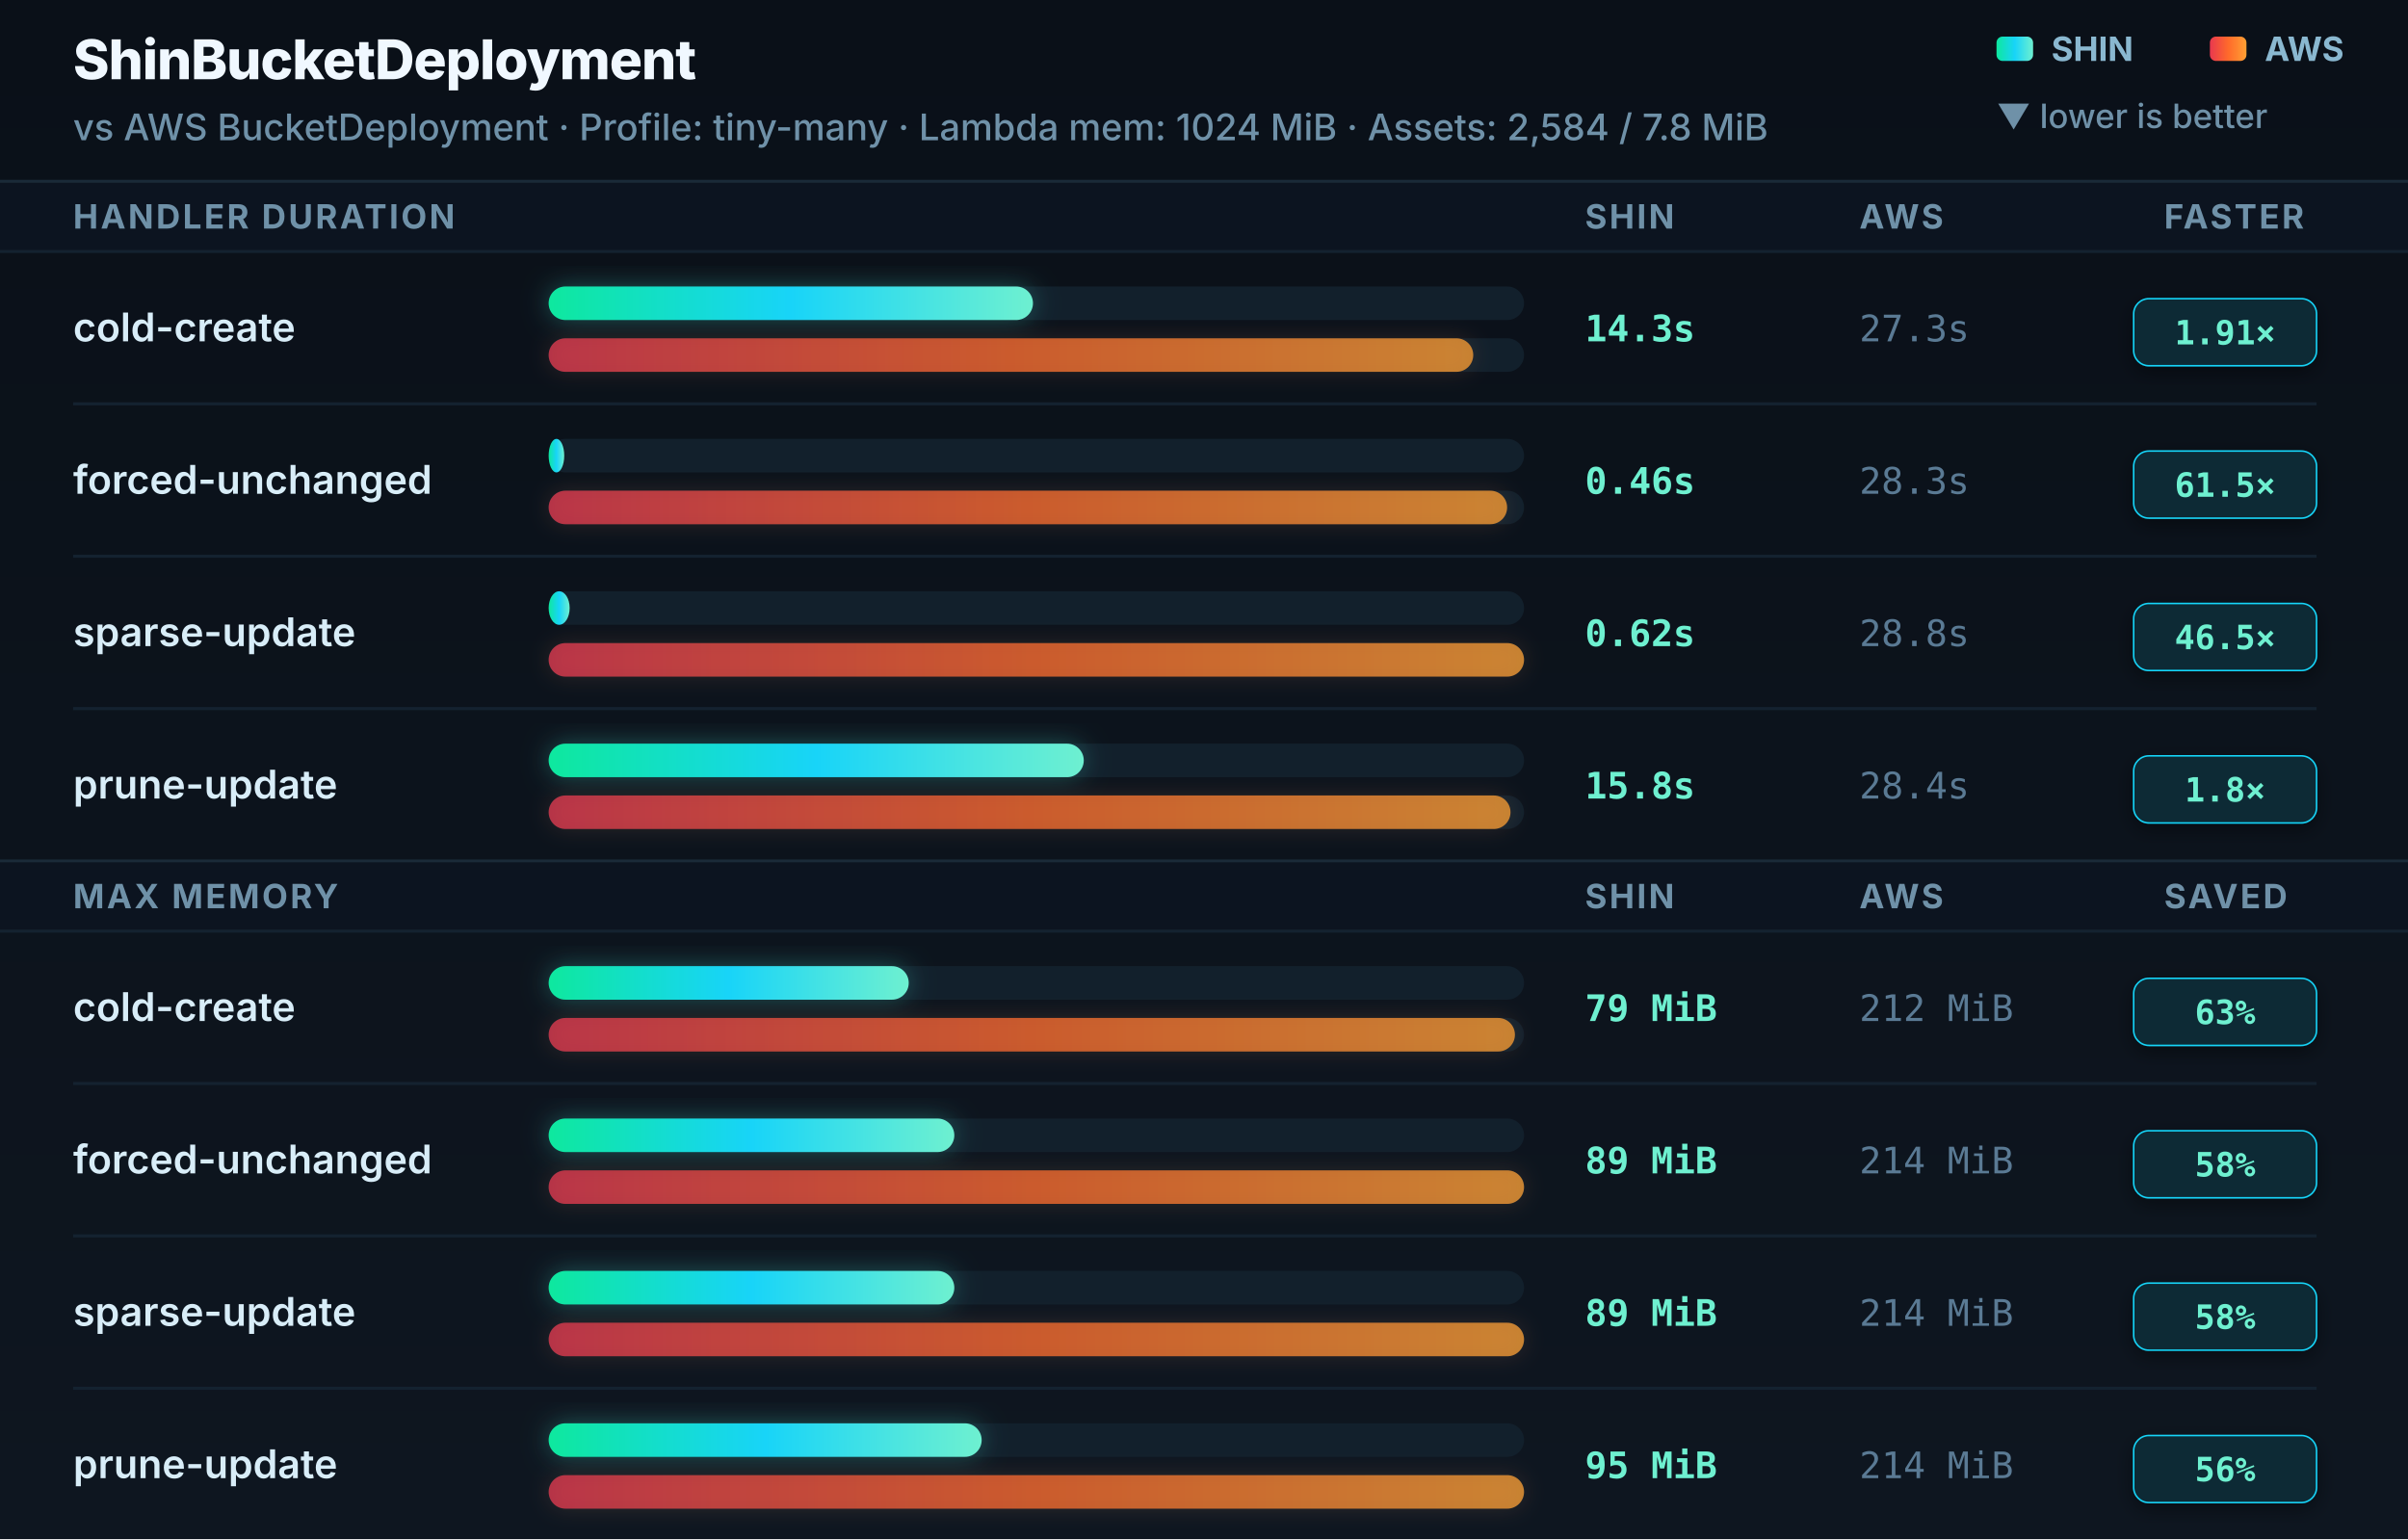
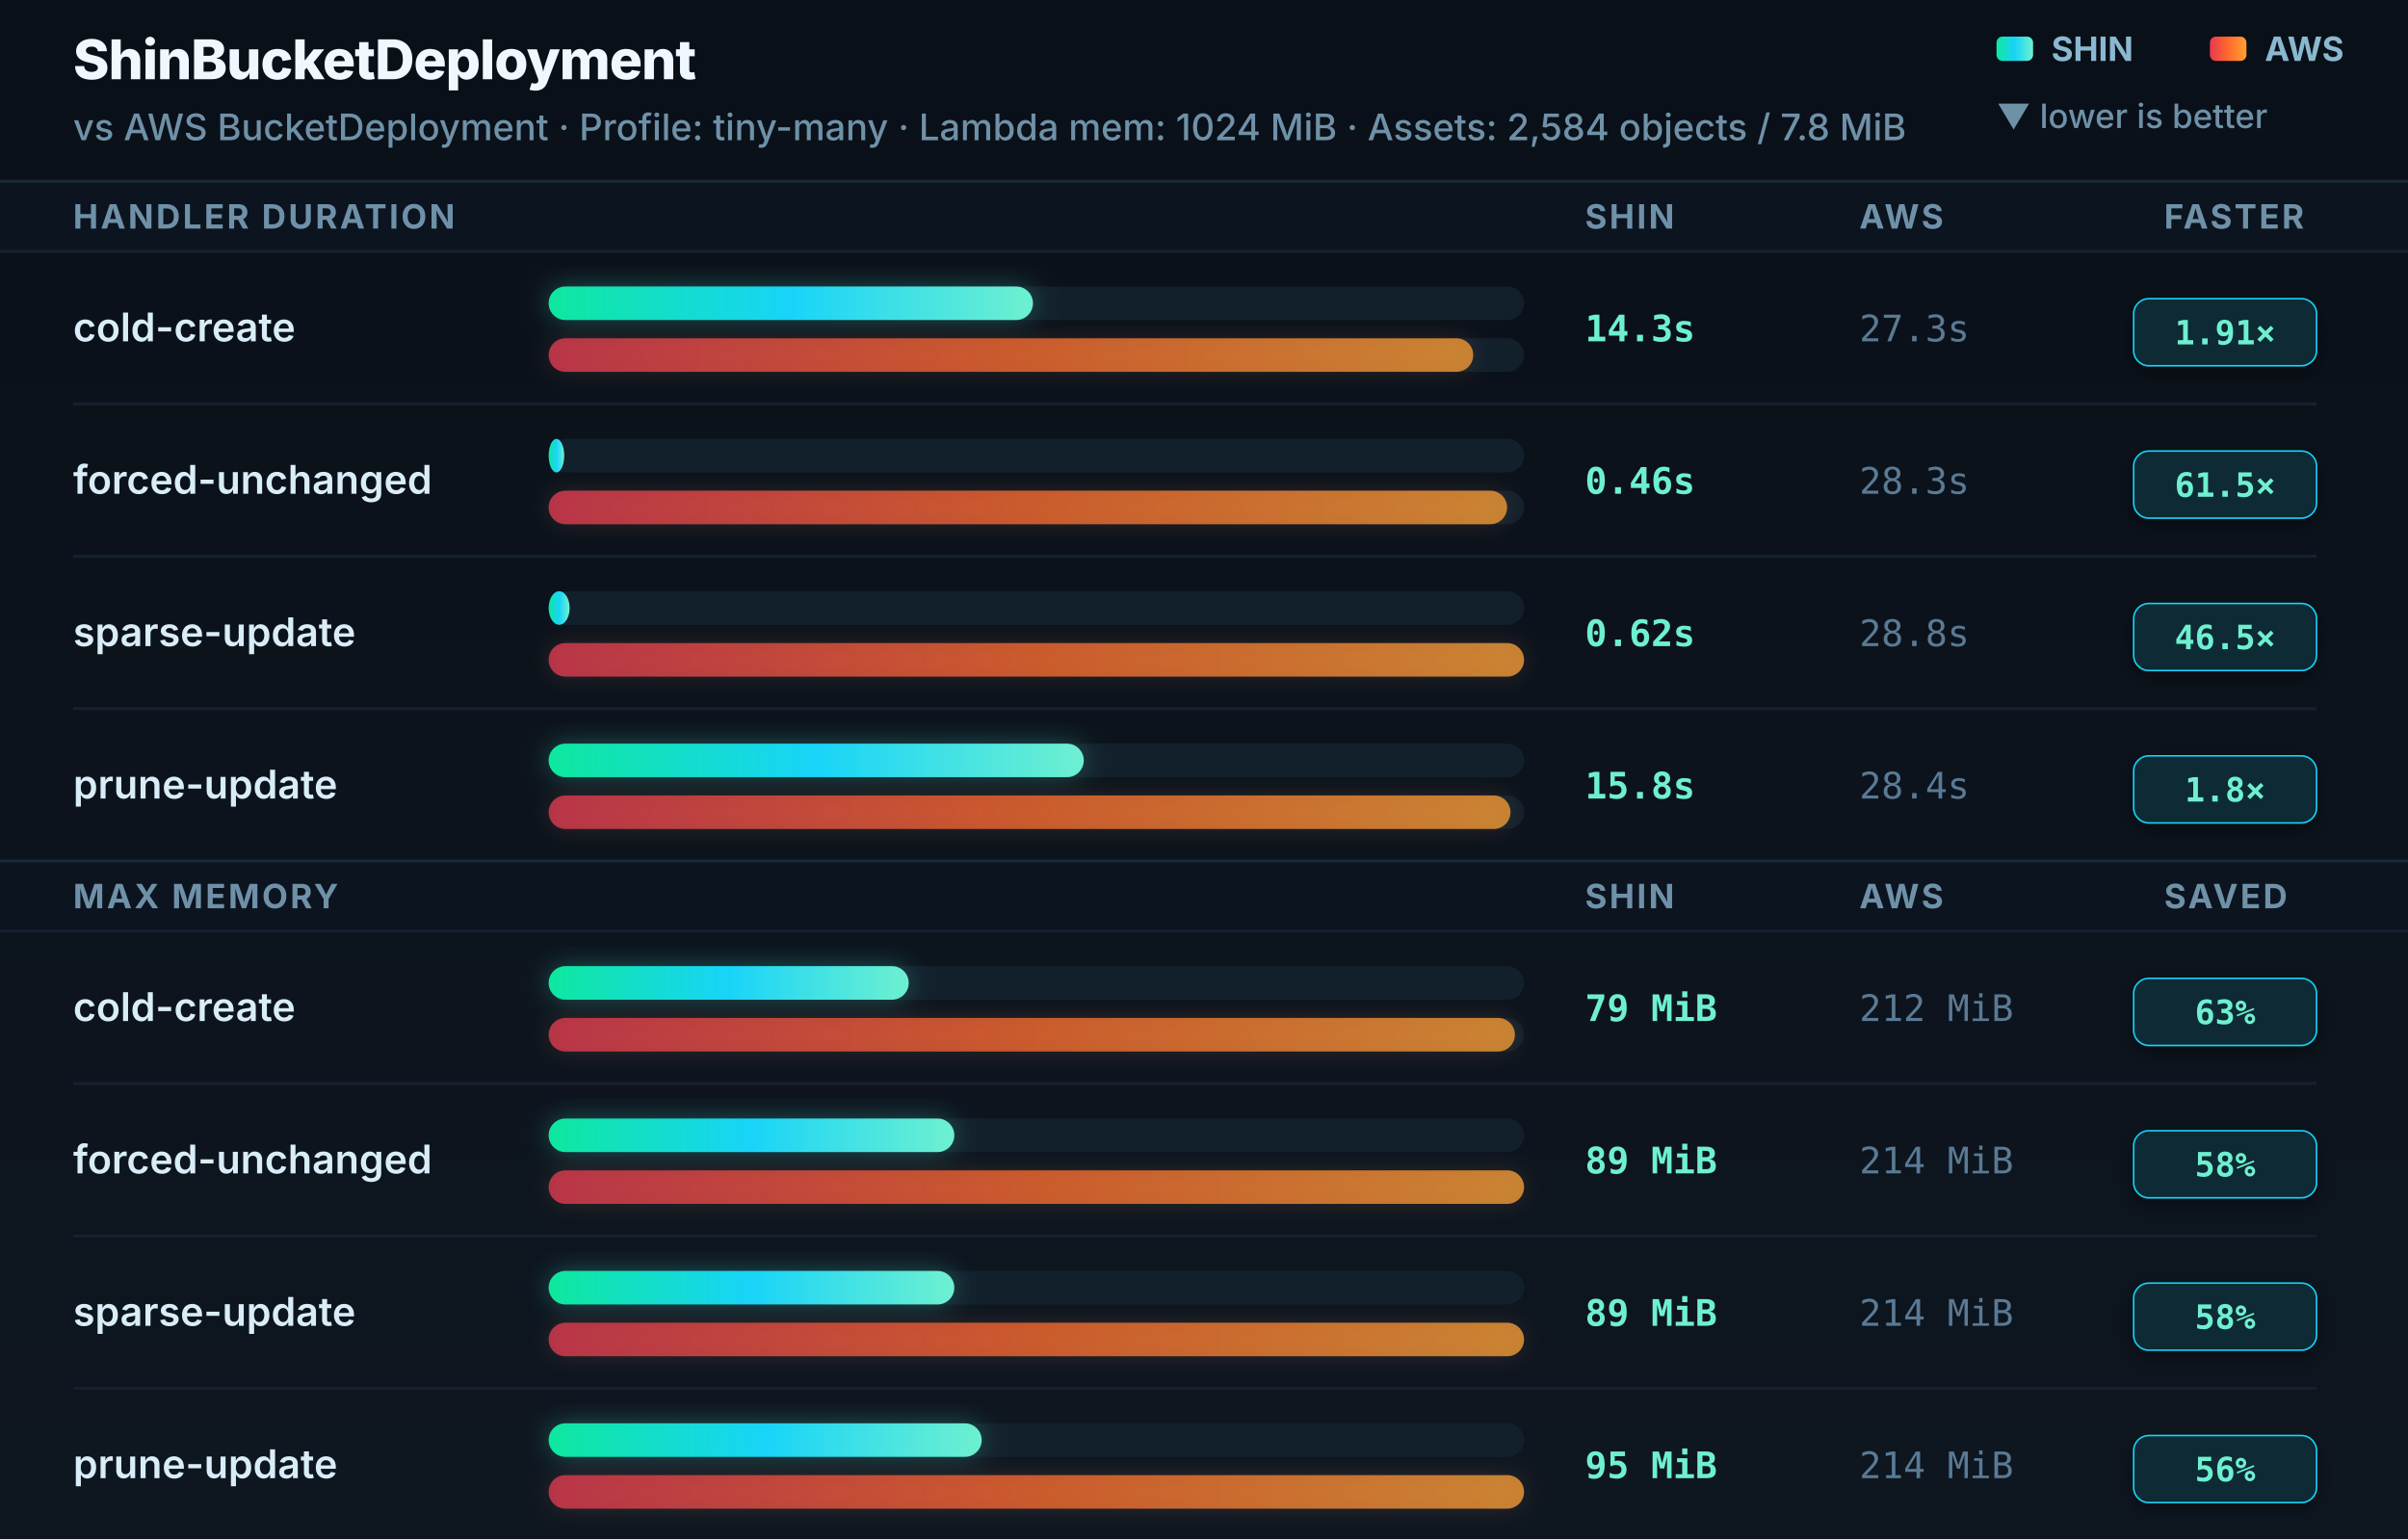
<svg xmlns="http://www.w3.org/2000/svg" width="790" height="505" viewBox="0 0 790 505" role="img" aria-labelledby="title desc">
  <defs>
    <linearGradient id="shin" x1="0" y1="0" x2="1" y2="0">
      <stop offset="0" stop-color="#0ee89e" />
      <stop offset="0.5" stop-color="#18d4f8" />
      <stop offset="1" stop-color="#6ef0d0" />
    </linearGradient>
    <linearGradient id="aws" x1="0" y1="0" x2="1" y2="0">
      <stop offset="0" stop-color="#e8384f" />
      <stop offset="0.5" stop-color="#ff6a2b" />
      <stop offset="1" stop-color="#ffa033" />
    </linearGradient>
    <linearGradient id="bgGrad" x1="0" y1="0" x2="0" y2="1">
      <stop offset="0" stop-color="#0a1018" />
      <stop offset="1" stop-color="#0e1620" />
    </linearGradient>
    <filter id="gS" x="-8%" y="-60%" width="116%" height="220%">
      <feGaussianBlur in="SourceGraphic" stdDeviation="4" />
      <feColorMatrix type="matrix" values="0 0 0 0 0.06 0 0 0 0 0.85 0 0 0 0 0.7 0 0 0 0.6 0" />
    </filter>
    <filter id="gA" x="-8%" y="-60%" width="116%" height="220%">
      <feGaussianBlur in="SourceGraphic" stdDeviation="3.5" />
      <feColorMatrix type="matrix" values="0 0 0 0 0.95 0 0 0 0 0.35 0 0 0 0 0.15 0 0 0 0.4 0" />
    </filter>
    <filter id="badgeShadow" x="-20%" y="-30%" width="140%" height="160%">
      <feDropShadow dx="0" dy="2" stdDeviation="3" flood-color="#000" flood-opacity="0.4" />
    </filter>
  </defs>
  <rect width="790" height="505" fill="url(#bgGrad)" />
  <text x="24" y="26" font-family="Inter, -apple-system, sans-serif" font-size="18" font-weight="800" fill="#f0f8ff" letter-spacing="-0.3">ShinBucketDeployment</text>
-   <text x="24" y="46" font-family="Inter, -apple-system, sans-serif" font-size="12" font-weight="500" fill="#6f91a8">vs AWS BucketDeployment · Profile: tiny-many · Lambda mem: 1024 MiB · Assets: 2,584 / 7.8 MiB</text>
+   <text x="24" y="46" font-family="Inter, -apple-system, sans-serif" font-size="12" font-weight="500" fill="#6f91a8">vs AWS BucketDeployment · Profile: tiny-many · Lambda mem: 1024 MiB · Assets: 2,584 objects / 7.8 MiB</text>
  <rect x="655" y="12" width="12" height="8" rx="2" fill="url(#shin)" />
  <text x="673" y="20" font-family="Inter, -apple-system, sans-serif" font-size="11" font-weight="700" fill="#8ab8d0">SHIN</text>
  <rect x="725" y="12" width="12" height="8" rx="2" fill="url(#aws)" />
  <text x="743" y="20" font-family="Inter, -apple-system, sans-serif" font-size="11" font-weight="700" fill="#8ab8d0">AWS</text>
  <text x="655" y="42" font-family="Inter, -apple-system, sans-serif" font-size="11" font-weight="500" fill="#6f91a8">▼ lower is better</text>
  <rect x="0" y="59" width="790" height="1" fill="#1a2a38" />
  <rect y="60" width="790" height="22" fill="#0c1420" />
  <text x="24" y="75" font-family="Inter, -apple-system, sans-serif" font-size="11" font-weight="700" fill="#6f91a8" letter-spacing="0.8">HANDLER DURATION</text>
  <text x="520" y="75" font-family="Inter, -apple-system, sans-serif" font-size="11" font-weight="700" fill="#6f91a8" letter-spacing="0.8">SHIN</text>
  <text x="610" y="75" font-family="Inter, -apple-system, sans-serif" font-size="11" font-weight="700" fill="#6f91a8" letter-spacing="0.8">AWS</text>
  <text x="710" y="75" font-family="Inter, -apple-system, sans-serif" font-size="11" font-weight="700" fill="#6f91a8" letter-spacing="0.8">FASTER</text>
  <rect x="0" y="82" width="790" height="1" fill="#142230" />
  <text x="24" y="112" font-family="Inter, -apple-system, sans-serif" font-size="13" font-weight="600" fill="#d8edf8">cold-create</text>
  <rect x="180" y="94" width="320" height="11" rx="5.5" fill="#12202c" />
  <rect x="180" y="94" width="158.889" height="11" rx="5.5" fill="url(#shin)" filter="url(#gS)" opacity="0.5" />
  <rect x="180" y="94" width="158.889" height="11" rx="5.5" fill="url(#shin)" />
  <rect x="180" y="111" width="320" height="11" rx="5.5" fill="#12202c" />
  <rect x="180" y="111" width="303.333" height="11" rx="5.5" fill="url(#aws)" filter="url(#gA)" opacity="0.35" />
  <rect x="180" y="111" width="303.333" height="11" rx="5.5" fill="url(#aws)" opacity="0.75" />
  <text x="520" y="112" font-family="JetBrains Mono, monospace" font-size="12" font-weight="700" fill="#6ef0d0">14.3s</text>
  <text x="610" y="112" font-family="JetBrains Mono, monospace" font-size="12" font-weight="400" fill="#5a7a94">27.3s</text>
  <rect x="700" y="98" width="60" height="22" rx="5" fill="#082b35" stroke="#18d4f8" stroke-width="0.5" filter="url(#badgeShadow)" />
  <text x="730" y="113" text-anchor="middle" font-family="JetBrains Mono, monospace" font-size="11" font-weight="800" fill="#6ef0d0">1.91×</text>
  <rect x="24" y="132" width="736" height="1" fill="#142230" />
  <text x="24" y="162" font-family="Inter, -apple-system, sans-serif" font-size="13" font-weight="600" fill="#d8edf8">forced-unchanged</text>
  <rect x="180" y="144" width="320" height="11" rx="5.5" fill="#12202c" />
  <rect x="180" y="144" width="5.111" height="11" rx="5.5" fill="url(#shin)" />
  <rect x="180" y="161" width="320" height="11" rx="5.5" fill="#12202c" />
  <rect x="180" y="161" width="314.444" height="11" rx="5.5" fill="url(#aws)" filter="url(#gA)" opacity="0.35" />
  <rect x="180" y="161" width="314.444" height="11" rx="5.5" fill="url(#aws)" opacity="0.75" />
  <text x="520" y="162" font-family="JetBrains Mono, monospace" font-size="12" font-weight="700" fill="#6ef0d0">0.46s</text>
  <text x="610" y="162" font-family="JetBrains Mono, monospace" font-size="12" font-weight="400" fill="#5a7a94">28.3s</text>
  <rect x="700" y="148" width="60" height="22" rx="5" fill="#082b35" stroke="#18d4f8" stroke-width="0.5" filter="url(#badgeShadow)" />
  <text x="730" y="163" text-anchor="middle" font-family="JetBrains Mono, monospace" font-size="11" font-weight="800" fill="#6ef0d0">61.5×</text>
  <rect x="24" y="182" width="736" height="1" fill="#142230" />
  <text x="24" y="212" font-family="Inter, -apple-system, sans-serif" font-size="13" font-weight="600" fill="#d8edf8">sparse-update</text>
  <rect x="180" y="194" width="320" height="11" rx="5.5" fill="#12202c" />
  <rect x="180" y="194" width="6.889" height="11" rx="5.5" fill="url(#shin)" />
  <rect x="180" y="211" width="320" height="11" rx="5.5" fill="#12202c" />
  <rect x="180" y="211" width="320" height="11" rx="5.5" fill="url(#aws)" filter="url(#gA)" opacity="0.35" />
  <rect x="180" y="211" width="320" height="11" rx="5.5" fill="url(#aws)" opacity="0.75" />
  <text x="520" y="212" font-family="JetBrains Mono, monospace" font-size="12" font-weight="700" fill="#6ef0d0">0.62s</text>
  <text x="610" y="212" font-family="JetBrains Mono, monospace" font-size="12" font-weight="400" fill="#5a7a94">28.8s</text>
  <rect x="700" y="198" width="60" height="22" rx="5" fill="#082b35" stroke="#18d4f8" stroke-width="0.5" filter="url(#badgeShadow)" />
  <text x="730" y="213" text-anchor="middle" font-family="JetBrains Mono, monospace" font-size="11" font-weight="800" fill="#6ef0d0">46.5×</text>
  <rect x="24" y="232" width="736" height="1" fill="#142230" />
  <text x="24" y="262" font-family="Inter, -apple-system, sans-serif" font-size="13" font-weight="600" fill="#d8edf8">prune-update</text>
  <rect x="180" y="244" width="320" height="11" rx="5.5" fill="#12202c" />
  <rect x="180" y="244" width="175.556" height="11" rx="5.5" fill="url(#shin)" filter="url(#gS)" opacity="0.5" />
  <rect x="180" y="244" width="175.556" height="11" rx="5.5" fill="url(#shin)" />
  <rect x="180" y="261" width="320" height="11" rx="5.5" fill="#12202c" />
  <rect x="180" y="261" width="315.556" height="11" rx="5.5" fill="url(#aws)" filter="url(#gA)" opacity="0.35" />
  <rect x="180" y="261" width="315.556" height="11" rx="5.5" fill="url(#aws)" opacity="0.75" />
  <text x="520" y="262" font-family="JetBrains Mono, monospace" font-size="12" font-weight="700" fill="#6ef0d0">15.8s</text>
  <text x="610" y="262" font-family="JetBrains Mono, monospace" font-size="12" font-weight="400" fill="#5a7a94">28.4s</text>
  <rect x="700" y="248" width="60" height="22" rx="5" fill="#082b35" stroke="#18d4f8" stroke-width="0.5" filter="url(#badgeShadow)" />
  <text x="730" y="263" text-anchor="middle" font-family="JetBrains Mono, monospace" font-size="11" font-weight="800" fill="#6ef0d0">1.8×</text>
  <rect x="0" y="282" width="790" height="1" fill="#1a2a38" />
  <rect y="283" width="790" height="22" fill="#0c1420" />
  <text x="24" y="298" font-family="Inter, -apple-system, sans-serif" font-size="11" font-weight="700" fill="#6f91a8" letter-spacing="0.8">MAX MEMORY</text>
  <text x="520" y="298" font-family="Inter, -apple-system, sans-serif" font-size="11" font-weight="700" fill="#6f91a8" letter-spacing="0.8">SHIN</text>
  <text x="610" y="298" font-family="Inter, -apple-system, sans-serif" font-size="11" font-weight="700" fill="#6f91a8" letter-spacing="0.8">AWS</text>
  <text x="710" y="298" font-family="Inter, -apple-system, sans-serif" font-size="11" font-weight="700" fill="#6f91a8" letter-spacing="0.8">SAVED</text>
  <rect x="0" y="305" width="790" height="1" fill="#142230" />
  <text x="24" y="335" font-family="Inter, -apple-system, sans-serif" font-size="13" font-weight="600" fill="#d8edf8">cold-create</text>
  <rect x="180" y="317" width="320" height="11" rx="5.5" fill="#12202c" />
  <rect x="180" y="317" width="118.131" height="11" rx="5.5" fill="url(#shin)" filter="url(#gS)" opacity="0.5" />
  <rect x="180" y="317" width="118.131" height="11" rx="5.5" fill="url(#shin)" />
  <rect x="180" y="334" width="320" height="11" rx="5.5" fill="#12202c" />
  <rect x="180" y="334" width="317.009" height="11" rx="5.5" fill="url(#aws)" filter="url(#gA)" opacity="0.35" />
  <rect x="180" y="334" width="317.009" height="11" rx="5.5" fill="url(#aws)" opacity="0.75" />
  <text x="520" y="335" font-family="JetBrains Mono, monospace" font-size="12" font-weight="700" fill="#6ef0d0">79 MiB</text>
  <text x="610" y="335" font-family="JetBrains Mono, monospace" font-size="12" font-weight="400" fill="#5a7a94">212 MiB</text>
  <rect x="700" y="321" width="60" height="22" rx="5" fill="#082b35" stroke="#18d4f8" stroke-width="0.5" filter="url(#badgeShadow)" />
  <text x="730" y="336" text-anchor="middle" font-family="JetBrains Mono, monospace" font-size="11" font-weight="800" fill="#6ef0d0">63%</text>
  <rect x="24" y="355" width="736" height="1" fill="#142230" />
  <text x="24" y="385" font-family="Inter, -apple-system, sans-serif" font-size="13" font-weight="600" fill="#d8edf8">forced-unchanged</text>
  <rect x="180" y="367" width="320" height="11" rx="5.5" fill="#12202c" />
  <rect x="180" y="367" width="133.084" height="11" rx="5.5" fill="url(#shin)" filter="url(#gS)" opacity="0.5" />
  <rect x="180" y="367" width="133.084" height="11" rx="5.5" fill="url(#shin)" />
  <rect x="180" y="384" width="320" height="11" rx="5.5" fill="#12202c" />
  <rect x="180" y="384" width="320" height="11" rx="5.5" fill="url(#aws)" filter="url(#gA)" opacity="0.35" />
  <rect x="180" y="384" width="320" height="11" rx="5.5" fill="url(#aws)" opacity="0.75" />
  <text x="520" y="385" font-family="JetBrains Mono, monospace" font-size="12" font-weight="700" fill="#6ef0d0">89 MiB</text>
  <text x="610" y="385" font-family="JetBrains Mono, monospace" font-size="12" font-weight="400" fill="#5a7a94">214 MiB</text>
  <rect x="700" y="371" width="60" height="22" rx="5" fill="#082b35" stroke="#18d4f8" stroke-width="0.5" filter="url(#badgeShadow)" />
  <text x="730" y="386" text-anchor="middle" font-family="JetBrains Mono, monospace" font-size="11" font-weight="800" fill="#6ef0d0">58%</text>
  <rect x="24" y="405" width="736" height="1" fill="#142230" />
  <text x="24" y="435" font-family="Inter, -apple-system, sans-serif" font-size="13" font-weight="600" fill="#d8edf8">sparse-update</text>
  <rect x="180" y="417" width="320" height="11" rx="5.5" fill="#12202c" />
  <rect x="180" y="417" width="133.084" height="11" rx="5.5" fill="url(#shin)" filter="url(#gS)" opacity="0.5" />
  <rect x="180" y="417" width="133.084" height="11" rx="5.5" fill="url(#shin)" />
  <rect x="180" y="434" width="320" height="11" rx="5.5" fill="#12202c" />
  <rect x="180" y="434" width="320" height="11" rx="5.5" fill="url(#aws)" filter="url(#gA)" opacity="0.35" />
  <rect x="180" y="434" width="320" height="11" rx="5.5" fill="url(#aws)" opacity="0.75" />
  <text x="520" y="435" font-family="JetBrains Mono, monospace" font-size="12" font-weight="700" fill="#6ef0d0">89 MiB</text>
  <text x="610" y="435" font-family="JetBrains Mono, monospace" font-size="12" font-weight="400" fill="#5a7a94">214 MiB</text>
  <rect x="700" y="421" width="60" height="22" rx="5" fill="#082b35" stroke="#18d4f8" stroke-width="0.5" filter="url(#badgeShadow)" />
  <text x="730" y="436" text-anchor="middle" font-family="JetBrains Mono, monospace" font-size="11" font-weight="800" fill="#6ef0d0">58%</text>
  <rect x="24" y="455" width="736" height="1" fill="#142230" />
  <text x="24" y="485" font-family="Inter, -apple-system, sans-serif" font-size="13" font-weight="600" fill="#d8edf8">prune-update</text>
  <rect x="180" y="467" width="320" height="11" rx="5.5" fill="#12202c" />
  <rect x="180" y="467" width="142.056" height="11" rx="5.5" fill="url(#shin)" filter="url(#gS)" opacity="0.5" />
  <rect x="180" y="467" width="142.056" height="11" rx="5.5" fill="url(#shin)" />
  <rect x="180" y="484" width="320" height="11" rx="5.5" fill="#12202c" />
  <rect x="180" y="484" width="320" height="11" rx="5.5" fill="url(#aws)" filter="url(#gA)" opacity="0.35" />
  <rect x="180" y="484" width="320" height="11" rx="5.5" fill="url(#aws)" opacity="0.75" />
  <text x="520" y="485" font-family="JetBrains Mono, monospace" font-size="12" font-weight="700" fill="#6ef0d0">95 MiB</text>
  <text x="610" y="485" font-family="JetBrains Mono, monospace" font-size="12" font-weight="400" fill="#5a7a94">214 MiB</text>
  <rect x="700" y="471" width="60" height="22" rx="5" fill="#082b35" stroke="#18d4f8" stroke-width="0.5" filter="url(#badgeShadow)" />
  <text x="730" y="486" text-anchor="middle" font-family="JetBrains Mono, monospace" font-size="11" font-weight="800" fill="#6ef0d0">56%</text>
</svg>
